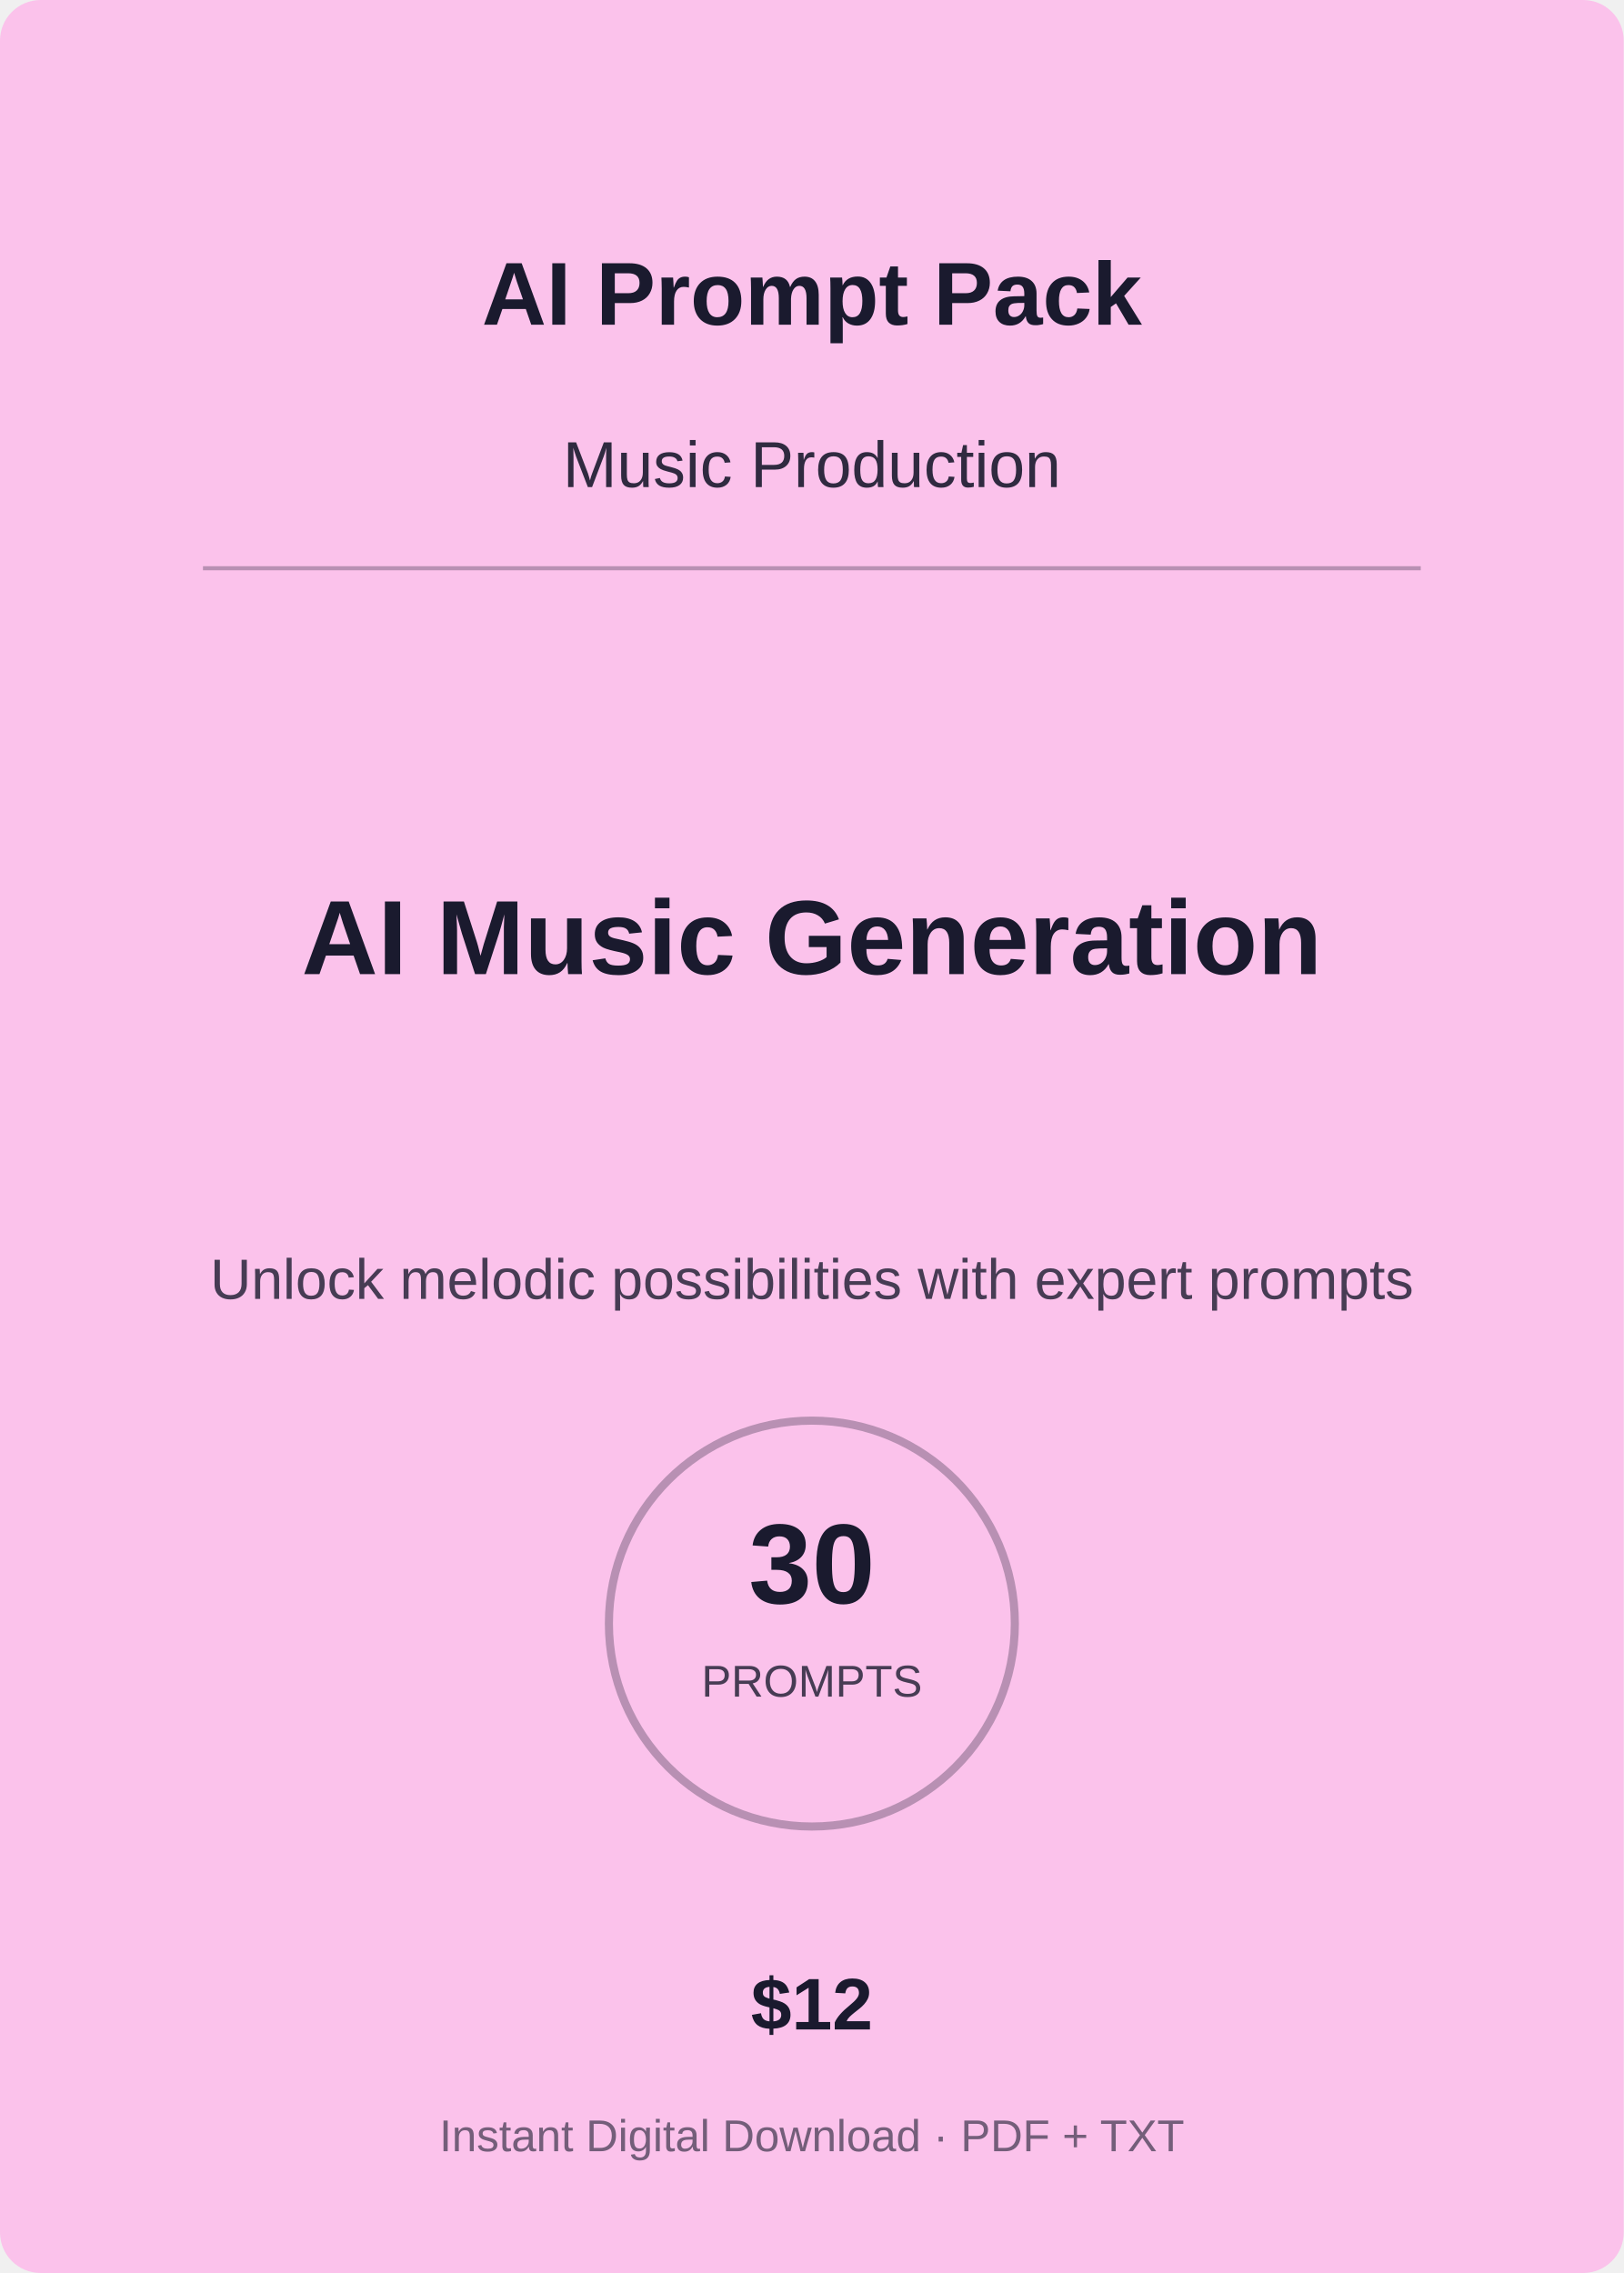
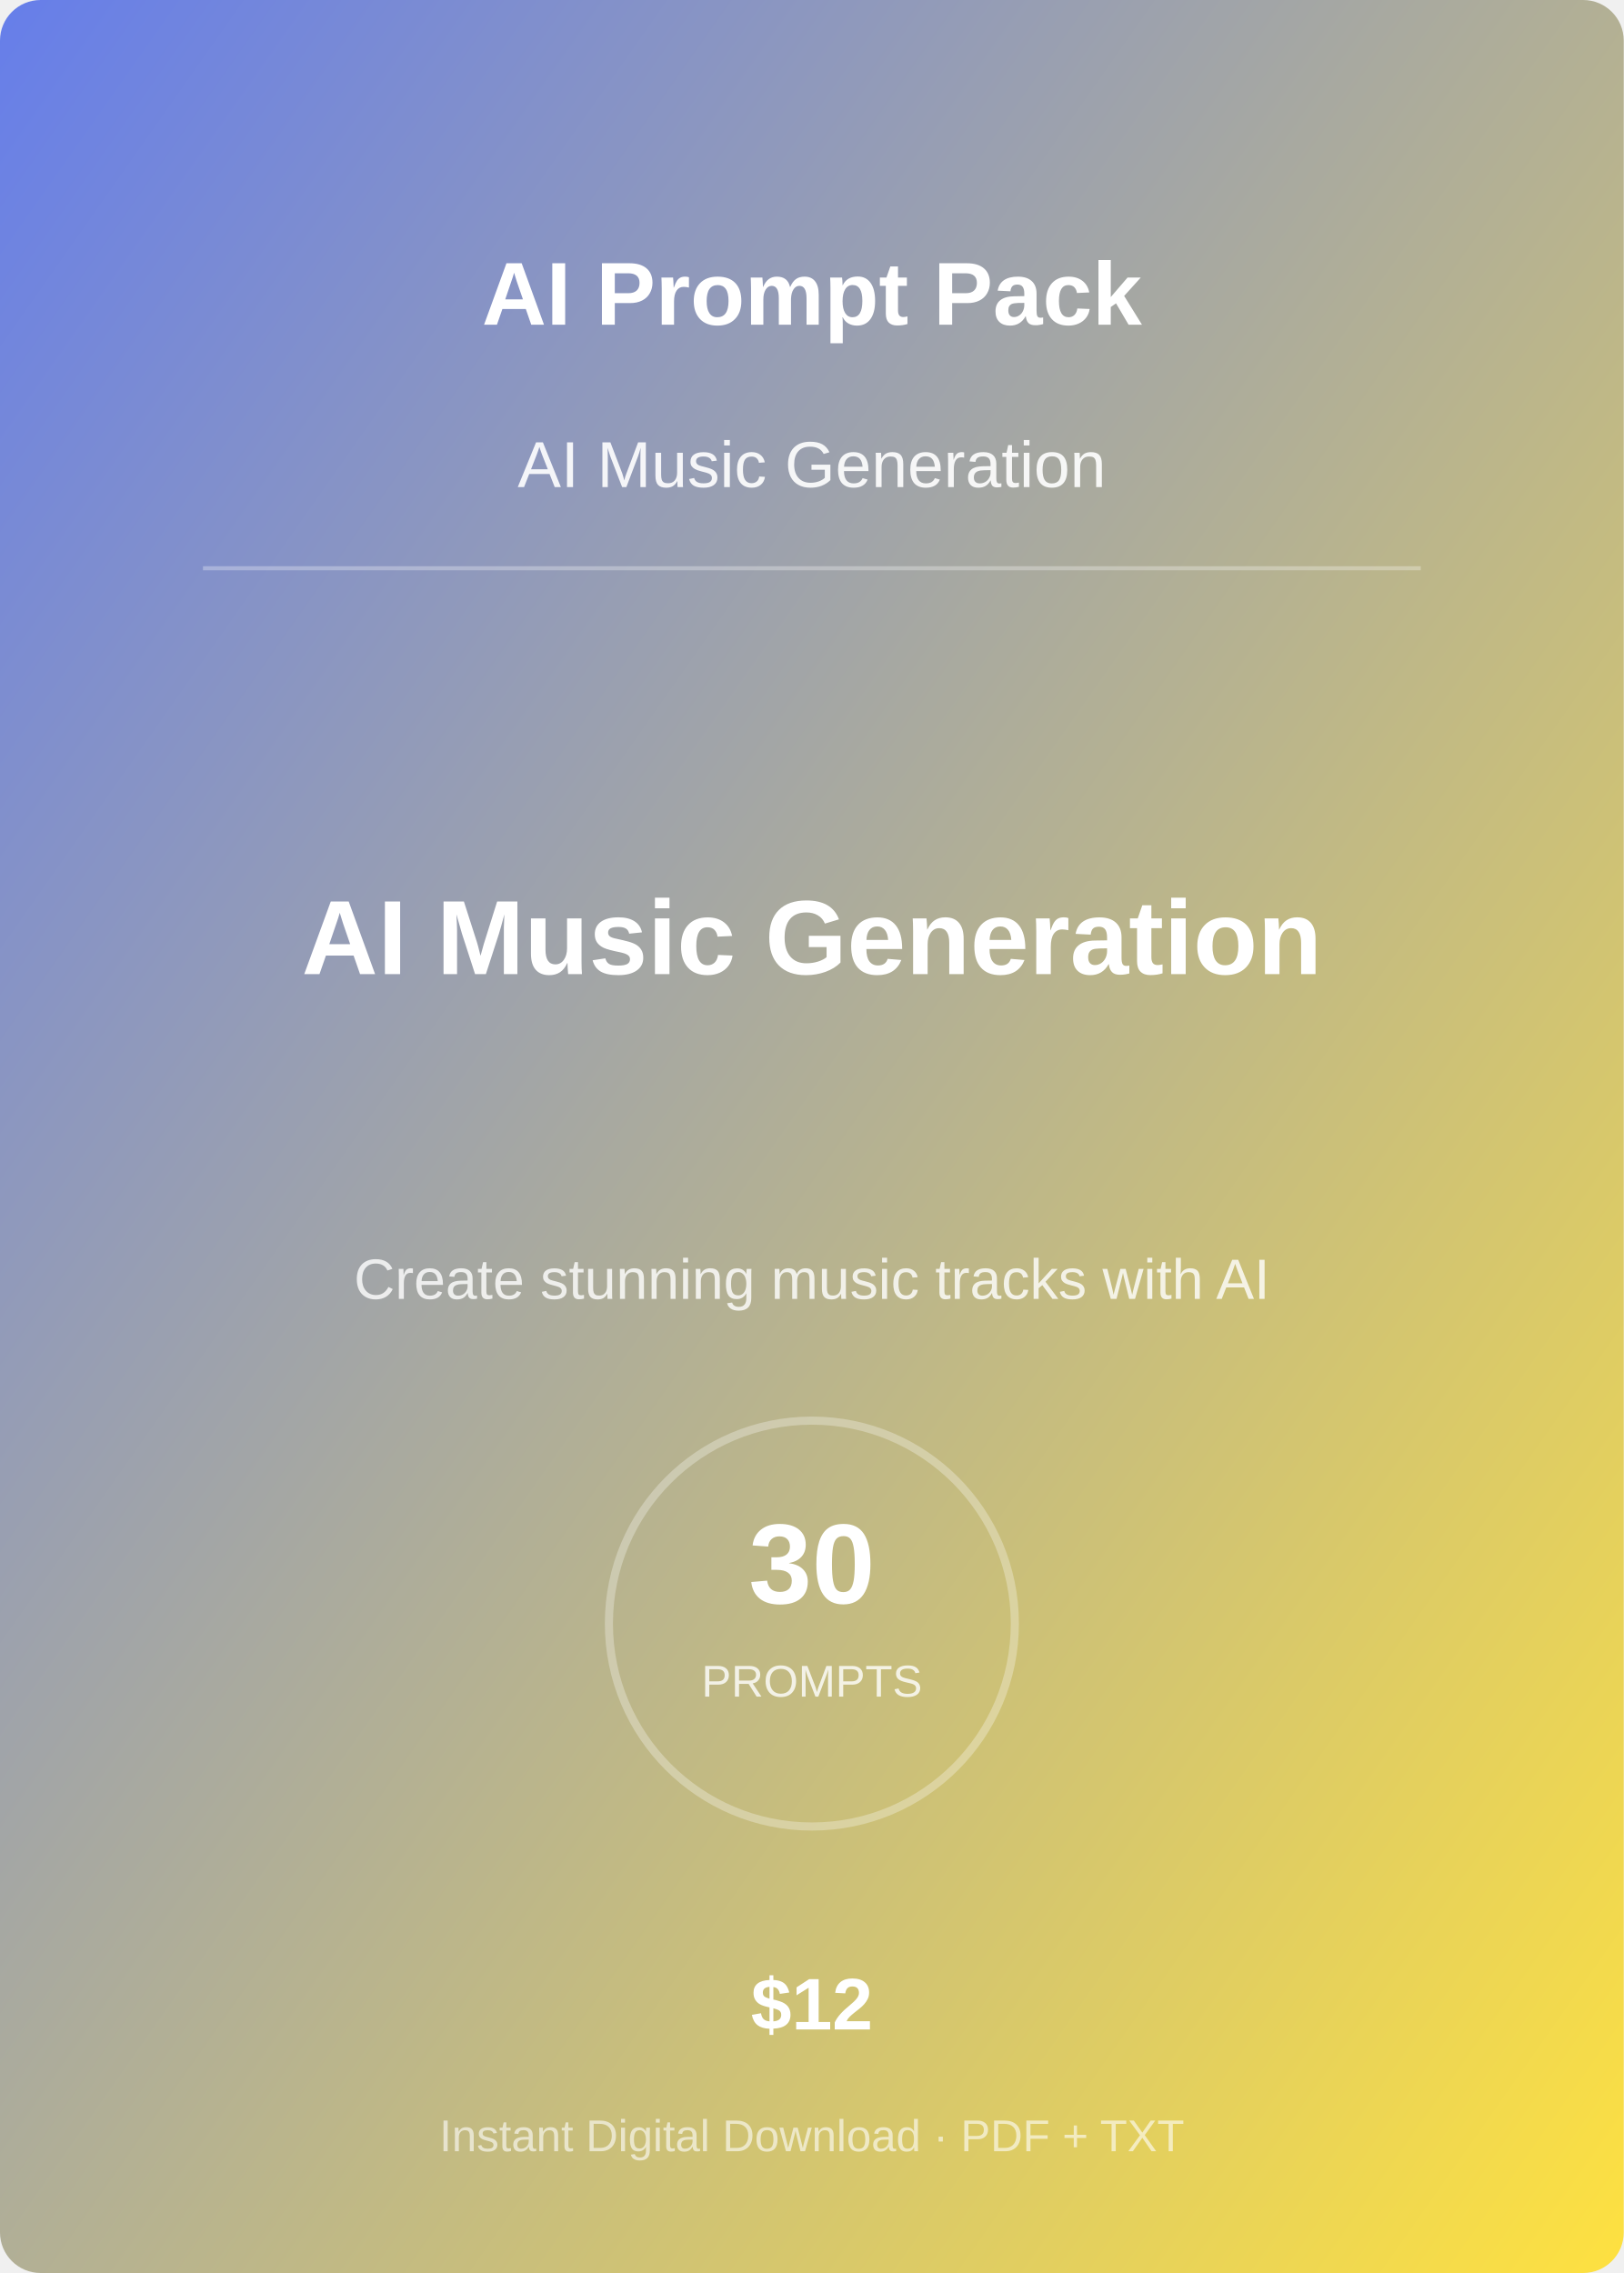
<svg xmlns="http://www.w3.org/2000/svg" viewBox="0 0 400 560">
  <defs>
    <linearGradient id="bg" x1="0%" y1="0%" x2="100%" y2="100%">
-       <stop offset="0%" style="stop-color:#fbc2eb" />
-       <stop offset="100%" style="stop-color:#fbc2eb" />
+       <stop offset="0%" style="stop-color:#667eea" />
+       <stop offset="100%" style="stop-color:#fee140" />
    </linearGradient>
  </defs>
  <rect width="400" height="560" fill="url(#bg)" rx="10" />
-   <text x="200" y="80" text-anchor="middle" font-family="Arial,sans-serif" font-size="22" font-weight="bold" fill="#1a1a2e">AI Prompt Pack</text>
-   <text x="200" y="120" text-anchor="middle" font-family="Arial,sans-serif" font-size="16" fill="#1a1a2e" opacity="0.9">Music Production</text>
-   <line x1="50" y1="140" x2="350" y2="140" stroke="#1a1a2e" stroke-width="1" opacity="0.3" />
-   <text x="200" y="240" text-anchor="middle" font-family="Arial,sans-serif" font-size="26" font-weight="bold" fill="#1a1a2e">AI Music Generation</text>
-   <text x="200" y="320" text-anchor="middle" font-family="Arial,sans-serif" font-size="14" fill="#1a1a2e" opacity="0.8">Unlock melodic possibilities with expert prompts</text>
-   <circle cx="200" cy="400" r="50" fill="none" stroke="#1a1a2e" stroke-width="2" opacity="0.3" />
-   <text x="200" y="395" text-anchor="middle" font-family="Arial,sans-serif" font-size="28" font-weight="bold" fill="#1a1a2e">30</text>
-   <text x="200" y="418" text-anchor="middle" font-family="Arial,sans-serif" font-size="11" fill="#1a1a2e" opacity="0.8">PROMPTS</text>
-   <text x="200" y="500" text-anchor="middle" font-family="Arial,sans-serif" font-size="18" font-weight="bold" fill="#1a1a2e">$12</text>
-   <text x="200" y="530" text-anchor="middle" font-family="Arial,sans-serif" font-size="11" fill="#1a1a2e" opacity="0.6">Instant Digital Download · PDF + TXT</text>
+   <text x="200" y="80" text-anchor="middle" font-family="Arial,sans-serif" font-size="22" font-weight="bold" fill="#fff">AI Prompt Pack</text>
+   <text x="200" y="120" text-anchor="middle" font-family="Arial,sans-serif" font-size="16" fill="#fff" opacity="0.9">AI Music Generation</text>
+   <line x1="50" y1="140" x2="350" y2="140" stroke="#fff" stroke-width="1" opacity="0.3" />
+   <text x="200" y="240" text-anchor="middle" font-family="Arial,sans-serif" font-size="26" font-weight="bold" fill="#fff">AI Music Generation</text>
+   <text x="200" y="320" text-anchor="middle" font-family="Arial,sans-serif" font-size="14" fill="#fff" opacity="0.8">Create stunning music tracks with AI</text>
+   <circle cx="200" cy="400" r="50" fill="none" stroke="#fff" stroke-width="2" opacity="0.3" />
+   <text x="200" y="395" text-anchor="middle" font-family="Arial,sans-serif" font-size="28" font-weight="bold" fill="#fff">30</text>
+   <text x="200" y="418" text-anchor="middle" font-family="Arial,sans-serif" font-size="11" fill="#fff" opacity="0.8">PROMPTS</text>
+   <text x="200" y="500" text-anchor="middle" font-family="Arial,sans-serif" font-size="18" font-weight="bold" fill="#fff">$12</text>
+   <text x="200" y="530" text-anchor="middle" font-family="Arial,sans-serif" font-size="11" fill="#fff" opacity="0.6">Instant Digital Download · PDF + TXT</text>
</svg>
